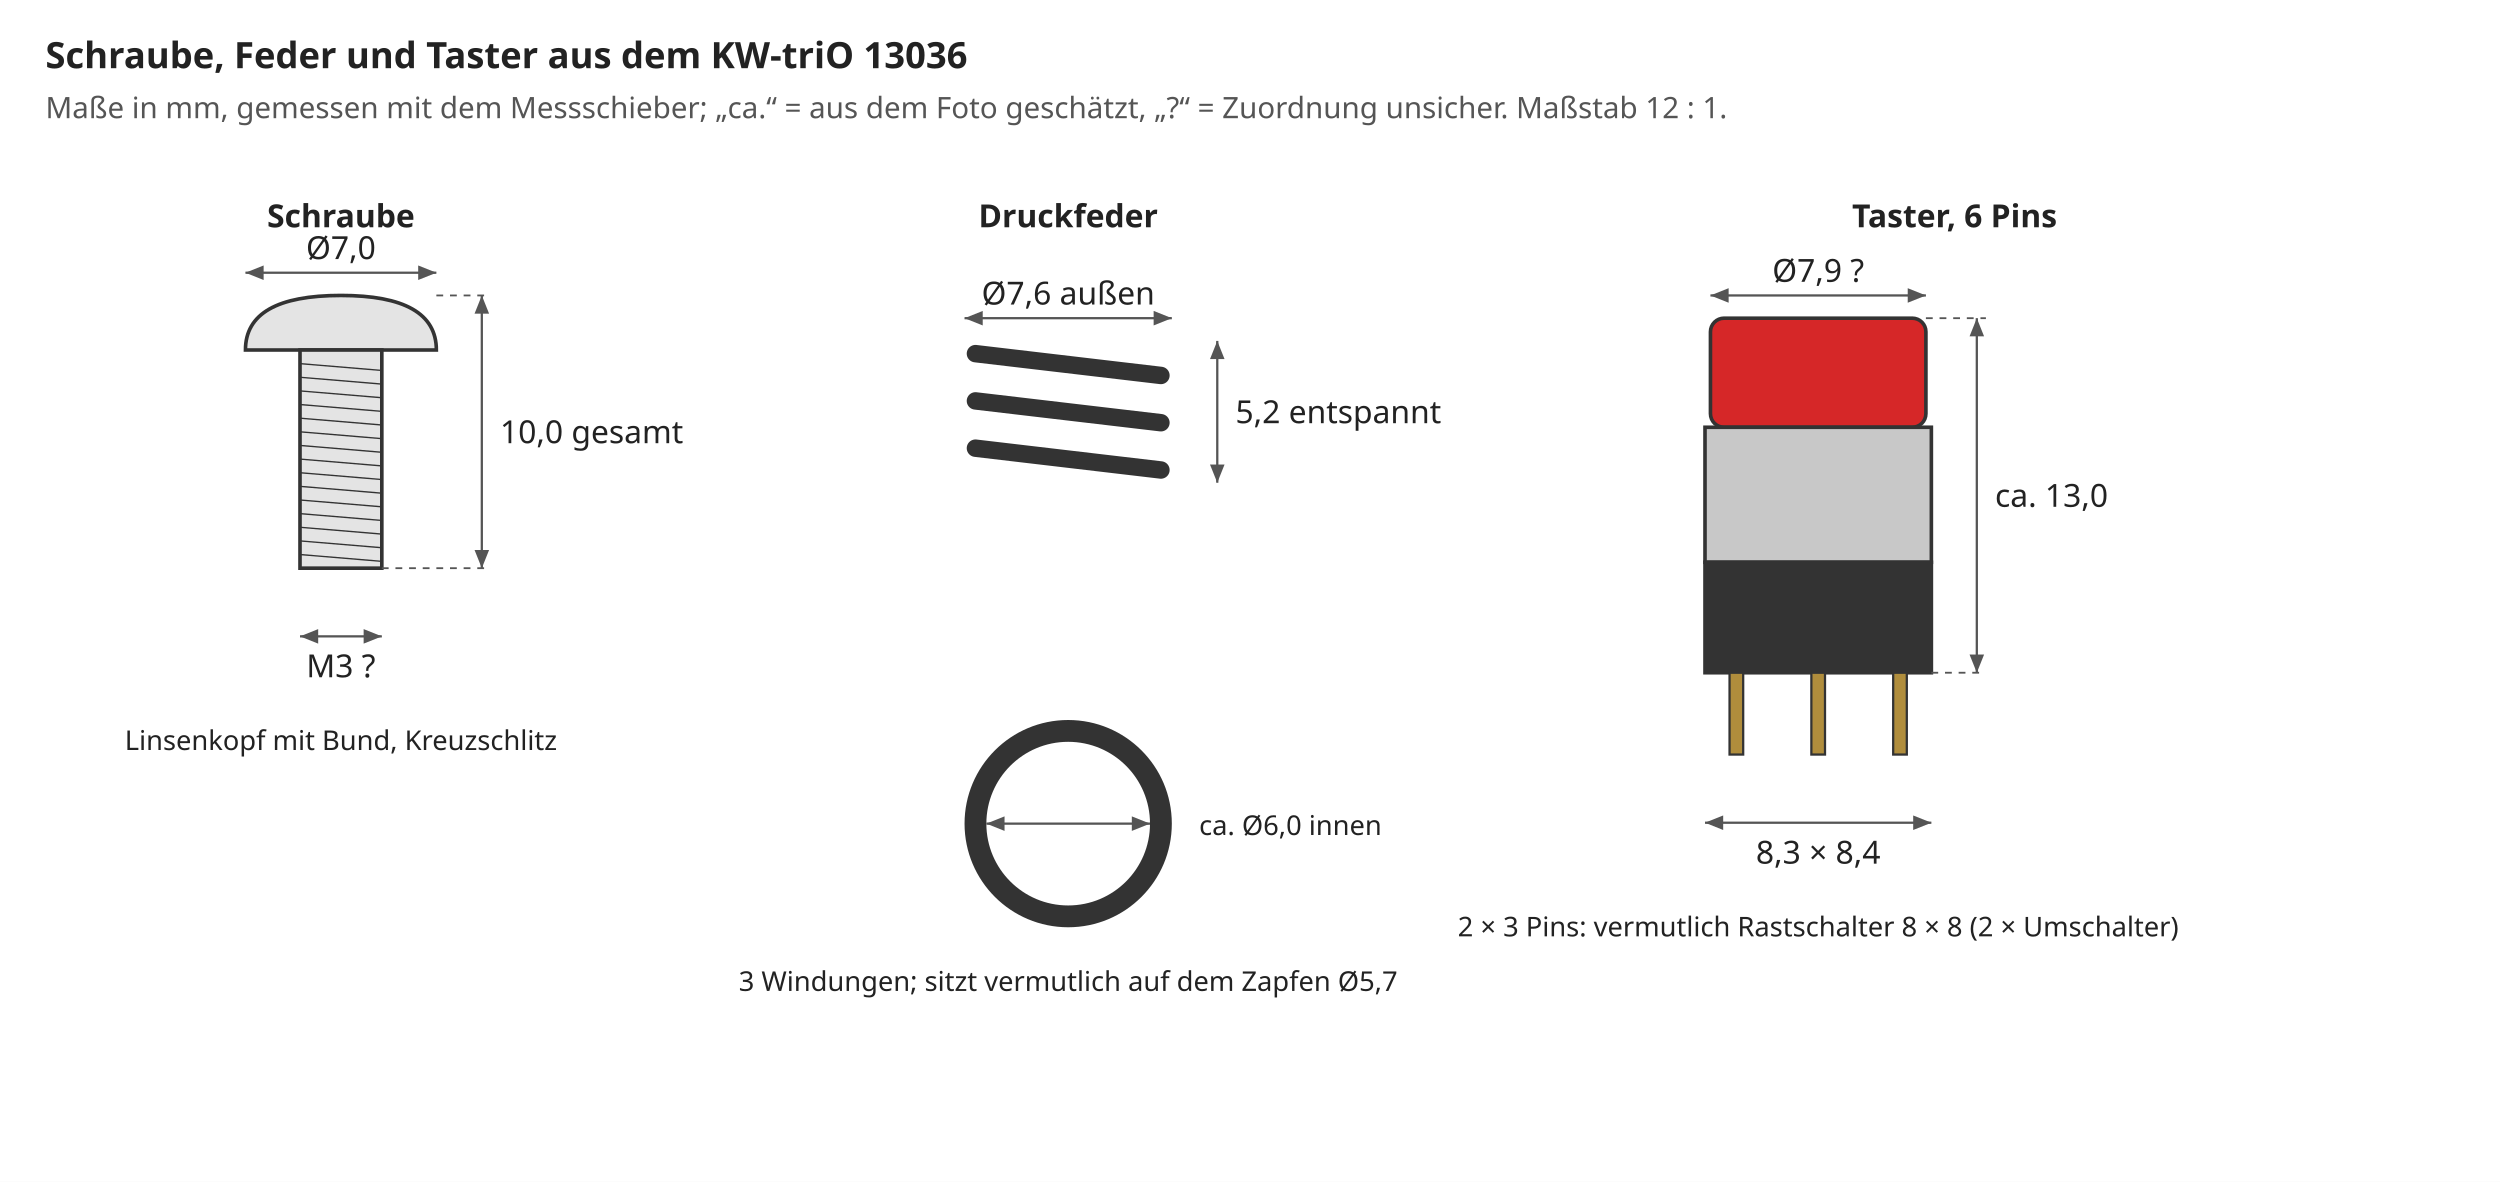
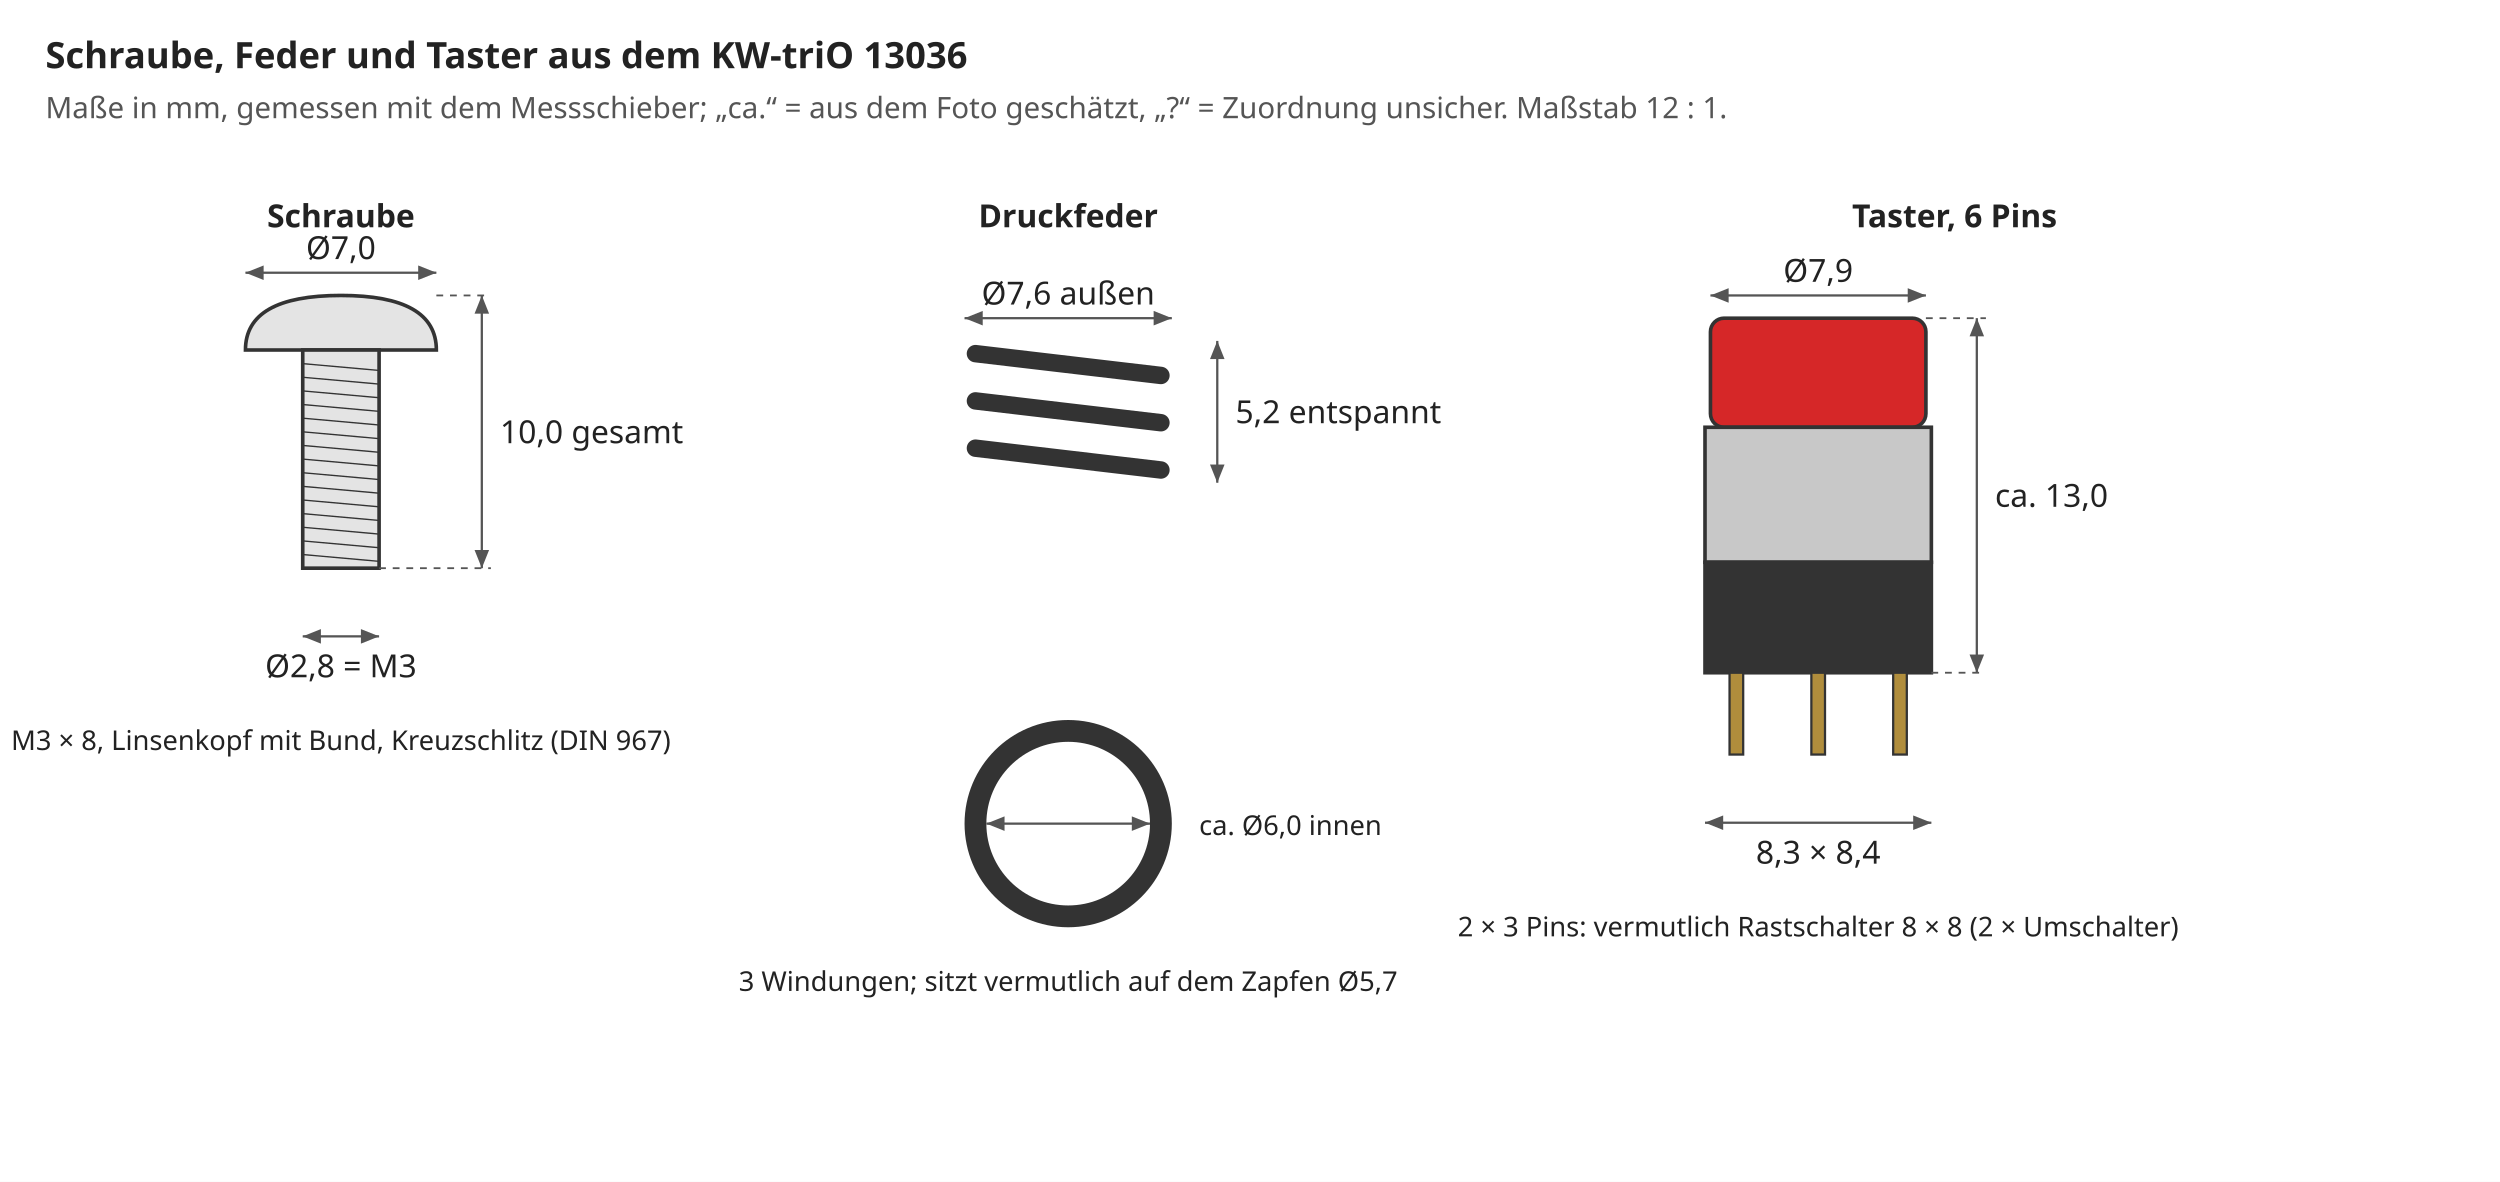
<svg xmlns="http://www.w3.org/2000/svg" width="1100" height="520" viewBox="0 0 1100 520" font-family="sans-serif" font-size="14" fill="#222">
  <rect width="100%" height="100%" fill="white" />
  <defs>
    <marker id="pfeil" viewBox="0 0 10 10" refX="10" refY="5" markerWidth="8" markerHeight="8" orient="auto">
      <path d="M0,1 L10,5 L0,9 z" fill="#555" />
    </marker>
    <marker id="pfeil0" viewBox="0 0 10 10" refX="0" refY="5" markerWidth="8" markerHeight="8" orient="auto">
      <path d="M10,1 L0,5 L10,9 z" fill="#555" />
    </marker>
  </defs>
  <text x="20" y="30" font-size="16" font-weight="bold">Schraube, Feder und Taster aus dem KW-triO 13036</text>
  <text x="20" y="52" font-size="13" fill="#555">Maße in mm, gemessen mit dem Messschieber; „ca.“ = aus dem Foto geschätzt, „?“ = Zuordnung unsicher. Maßstab 12 : 1.</text>
  <text x="150.0" y="100" text-anchor="middle" font-weight="bold">Schraube</text>
  <path d="M108.0,154.0 Q108.0,130.0 150.0,130.0 Q192.0,130.0 192.0,154.0 Z" fill="#e4e4e4" stroke="#333" stroke-width="1.6" />
-   <rect x="132.0" y="154.0" width="36.0" height="96.0" fill="#e4e4e4" stroke="#333" stroke-width="1.6" />
-   <line x1="132.0" y1="160.0" x2="168.0" y2="163.0" stroke="#333" stroke-width="0.6" />
-   <line x1="132.0" y1="166.0" x2="168.0" y2="169.0" stroke="#333" stroke-width="0.6" />
-   <line x1="132.0" y1="172.0" x2="168.0" y2="175.0" stroke="#333" stroke-width="0.6" />
-   <line x1="132.0" y1="178.0" x2="168.0" y2="181.0" stroke="#333" stroke-width="0.6" />
-   <line x1="132.0" y1="184.0" x2="168.0" y2="187.0" stroke="#333" stroke-width="0.6" />
-   <line x1="132.0" y1="190.0" x2="168.0" y2="193.0" stroke="#333" stroke-width="0.6" />
-   <line x1="132.0" y1="196.0" x2="168.0" y2="199.0" stroke="#333" stroke-width="0.6" />
-   <line x1="132.0" y1="202.0" x2="168.0" y2="205.0" stroke="#333" stroke-width="0.6" />
-   <line x1="132.0" y1="208.0" x2="168.0" y2="211.0" stroke="#333" stroke-width="0.6" />
-   <line x1="132.0" y1="214.0" x2="168.0" y2="217.0" stroke="#333" stroke-width="0.6" />
-   <line x1="132.0" y1="220.0" x2="168.0" y2="223.0" stroke="#333" stroke-width="0.6" />
-   <line x1="132.0" y1="226.0" x2="168.0" y2="229.0" stroke="#333" stroke-width="0.6" />
-   <line x1="132.0" y1="232.0" x2="168.0" y2="235.0" stroke="#333" stroke-width="0.6" />
-   <line x1="132.0" y1="238.0" x2="168.0" y2="241.0" stroke="#333" stroke-width="0.6" />
-   <line x1="132.0" y1="244.0" x2="168.0" y2="247.0" stroke="#333" stroke-width="0.6" />
+   <rect x="133.2" y="154.0" width="33.6" height="96.0" fill="#e4e4e4" stroke="#333" stroke-width="1.6" />
+   <line x1="133.2" y1="160.0" x2="166.8" y2="163.0" stroke="#333" stroke-width="0.6" />
+   <line x1="133.2" y1="166.0" x2="166.8" y2="169.0" stroke="#333" stroke-width="0.6" />
+   <line x1="133.2" y1="172.0" x2="166.8" y2="175.0" stroke="#333" stroke-width="0.6" />
+   <line x1="133.2" y1="178.0" x2="166.8" y2="181.0" stroke="#333" stroke-width="0.6" />
+   <line x1="133.2" y1="184.0" x2="166.8" y2="187.0" stroke="#333" stroke-width="0.6" />
+   <line x1="133.2" y1="190.0" x2="166.8" y2="193.0" stroke="#333" stroke-width="0.6" />
+   <line x1="133.2" y1="196.0" x2="166.8" y2="199.0" stroke="#333" stroke-width="0.6" />
+   <line x1="133.2" y1="202.0" x2="166.8" y2="205.0" stroke="#333" stroke-width="0.6" />
+   <line x1="133.2" y1="208.0" x2="166.8" y2="211.0" stroke="#333" stroke-width="0.6" />
+   <line x1="133.2" y1="214.0" x2="166.8" y2="217.0" stroke="#333" stroke-width="0.6" />
+   <line x1="133.2" y1="220.0" x2="166.8" y2="223.0" stroke="#333" stroke-width="0.6" />
+   <line x1="133.2" y1="226.0" x2="166.8" y2="229.0" stroke="#333" stroke-width="0.6" />
+   <line x1="133.2" y1="232.0" x2="166.8" y2="235.0" stroke="#333" stroke-width="0.6" />
+   <line x1="133.2" y1="238.0" x2="166.8" y2="241.0" stroke="#333" stroke-width="0.6" />
+   <line x1="133.2" y1="244.0" x2="166.8" y2="247.0" stroke="#333" stroke-width="0.6" />
  <line x1="108.0" y1="120.0" x2="192.0" y2="120.0" stroke="#555" marker-start="url(#pfeil0)" marker-end="url(#pfeil)" />
  <text x="150.0" y="114.0" text-anchor="middle">Ø7,0</text>
  <line x1="192.0" y1="130.0" x2="216.0" y2="130.0" stroke="#555" stroke-width="0.8" stroke-dasharray="3,3" />
  <line x1="212.0" y1="130.0" x2="212.0" y2="250.0" stroke="#555" marker-start="url(#pfeil0)" marker-end="url(#pfeil)" />
  <text x="220.0" y="195.0" text-anchor="start">10,0 gesamt</text>
-   <line x1="168.0" y1="250.0" x2="216.0" y2="250.0" stroke="#555" stroke-width="0.8" stroke-dasharray="3,3" />
-   <line x1="132.0" y1="280.0" x2="168.0" y2="280.0" stroke="#555" marker-start="url(#pfeil0)" marker-end="url(#pfeil)" />
-   <text x="150.0" y="298.0" text-anchor="middle">M3 ?</text>
-   <text x="150.0" y="330.0" text-anchor="middle" font-size="12">Linsenkopf mit Bund, Kreuzschlitz</text>
+   <line x1="166.8" y1="250.0" x2="216.0" y2="250.0" stroke="#555" stroke-width="0.8" stroke-dasharray="3,3" />
+   <line x1="133.2" y1="280.0" x2="166.8" y2="280.0" stroke="#555" marker-start="url(#pfeil0)" marker-end="url(#pfeil)" />
+   <text x="150.0" y="298.0" text-anchor="middle">Ø2,8 = M3</text>
+   <text x="150.0" y="330.0" text-anchor="middle" font-size="12">M3 × 8, Linsenkopf mit Bund, Kreuzschlitz (DIN 967)</text>
  <text x="470.0" y="100" text-anchor="middle" font-weight="bold">Druckfeder</text>
  <line x1="429.2" y1="155.6" x2="510.8" y2="165.2" stroke="#333" stroke-width="7.68" stroke-linecap="round" />
  <line x1="429.2" y1="176.4" x2="510.8" y2="186.0" stroke="#333" stroke-width="7.68" stroke-linecap="round" />
  <line x1="429.2" y1="197.2" x2="510.8" y2="206.8" stroke="#333" stroke-width="7.68" stroke-linecap="round" />
  <line x1="424.4" y1="140.0" x2="515.6" y2="140.0" stroke="#555" marker-start="url(#pfeil0)" marker-end="url(#pfeil)" />
  <text x="470.0" y="134.0" text-anchor="middle">Ø7,6 außen</text>
  <line x1="535.6" y1="150.0" x2="535.6" y2="212.4" stroke="#555" marker-start="url(#pfeil0)" marker-end="url(#pfeil)" />
  <text x="543.6" y="186.2" text-anchor="start">5,2 entspannt</text>
  <circle cx="470.0" cy="362.4" r="40.8" fill="none" stroke="#333" stroke-width="9.6" />
  <line x1="434.0" y1="362.4" x2="506.0" y2="362.4" stroke="#555" marker-start="url(#pfeil0)" marker-end="url(#pfeil)" />
  <text x="470.0" y="380.4" text-anchor="middle" />
  <text x="527.6" y="367.4" font-size="12">ca. Ø6,0 innen</text>
  <text x="470.0" y="436.0" text-anchor="middle" font-size="12">3 Windungen; sitzt vermutlich auf dem Zapfen Ø5,7</text>
  <text x="860.0" y="100" text-anchor="middle" font-weight="bold">Taster, 6 Pins</text>
  <rect x="752.6" y="140.0" width="94.8" height="48.0" rx="6" fill="#d62728" stroke="#333" stroke-width="1.6" />
  <rect x="750.2" y="188.0" width="99.6" height="59.4" fill="#c8c8c8" stroke="#333" stroke-width="1.6" />
  <rect x="750.2" y="247.4" width="99.6" height="48.6" fill="#333" stroke="#333" stroke-width="1.6" />
  <rect x="761.0" y="296.0" width="6" height="36.0" fill="#b08d3c" stroke="#333" />
  <rect x="797.0" y="296.0" width="6" height="36.0" fill="#b08d3c" stroke="#333" />
  <rect x="833.0" y="296.0" width="6" height="36.0" fill="#b08d3c" stroke="#333" />
  <line x1="752.6" y1="130.0" x2="847.4" y2="130.0" stroke="#555" marker-start="url(#pfeil0)" marker-end="url(#pfeil)" />
-   <text x="800.0" y="124.0" text-anchor="middle">Ø7,9 ?</text>
+   <text x="800.0" y="124.0" text-anchor="middle">Ø7,9</text>
  <line x1="750.2" y1="362.0" x2="849.8" y2="362.0" stroke="#555" marker-start="url(#pfeil0)" marker-end="url(#pfeil)" />
  <text x="800.0" y="380.0" text-anchor="middle">8,3 × 8,4</text>
  <line x1="847.4" y1="140.0" x2="873.8" y2="140.0" stroke="#555" stroke-width="0.8" stroke-dasharray="3,3" />
  <line x1="849.8" y1="296.0" x2="873.8" y2="296.0" stroke="#555" stroke-width="0.8" stroke-dasharray="3,3" />
  <line x1="869.8" y1="140.0" x2="869.8" y2="296.0" stroke="#555" marker-start="url(#pfeil0)" marker-end="url(#pfeil)" />
  <text x="877.8" y="223.0" text-anchor="start">ca. 13,0</text>
  <text x="800.0" y="412.0" text-anchor="middle" font-size="12">2 × 3 Pins: vermutlich Rastschalter 8 × 8 (2 × Umschalter)</text>
</svg>
